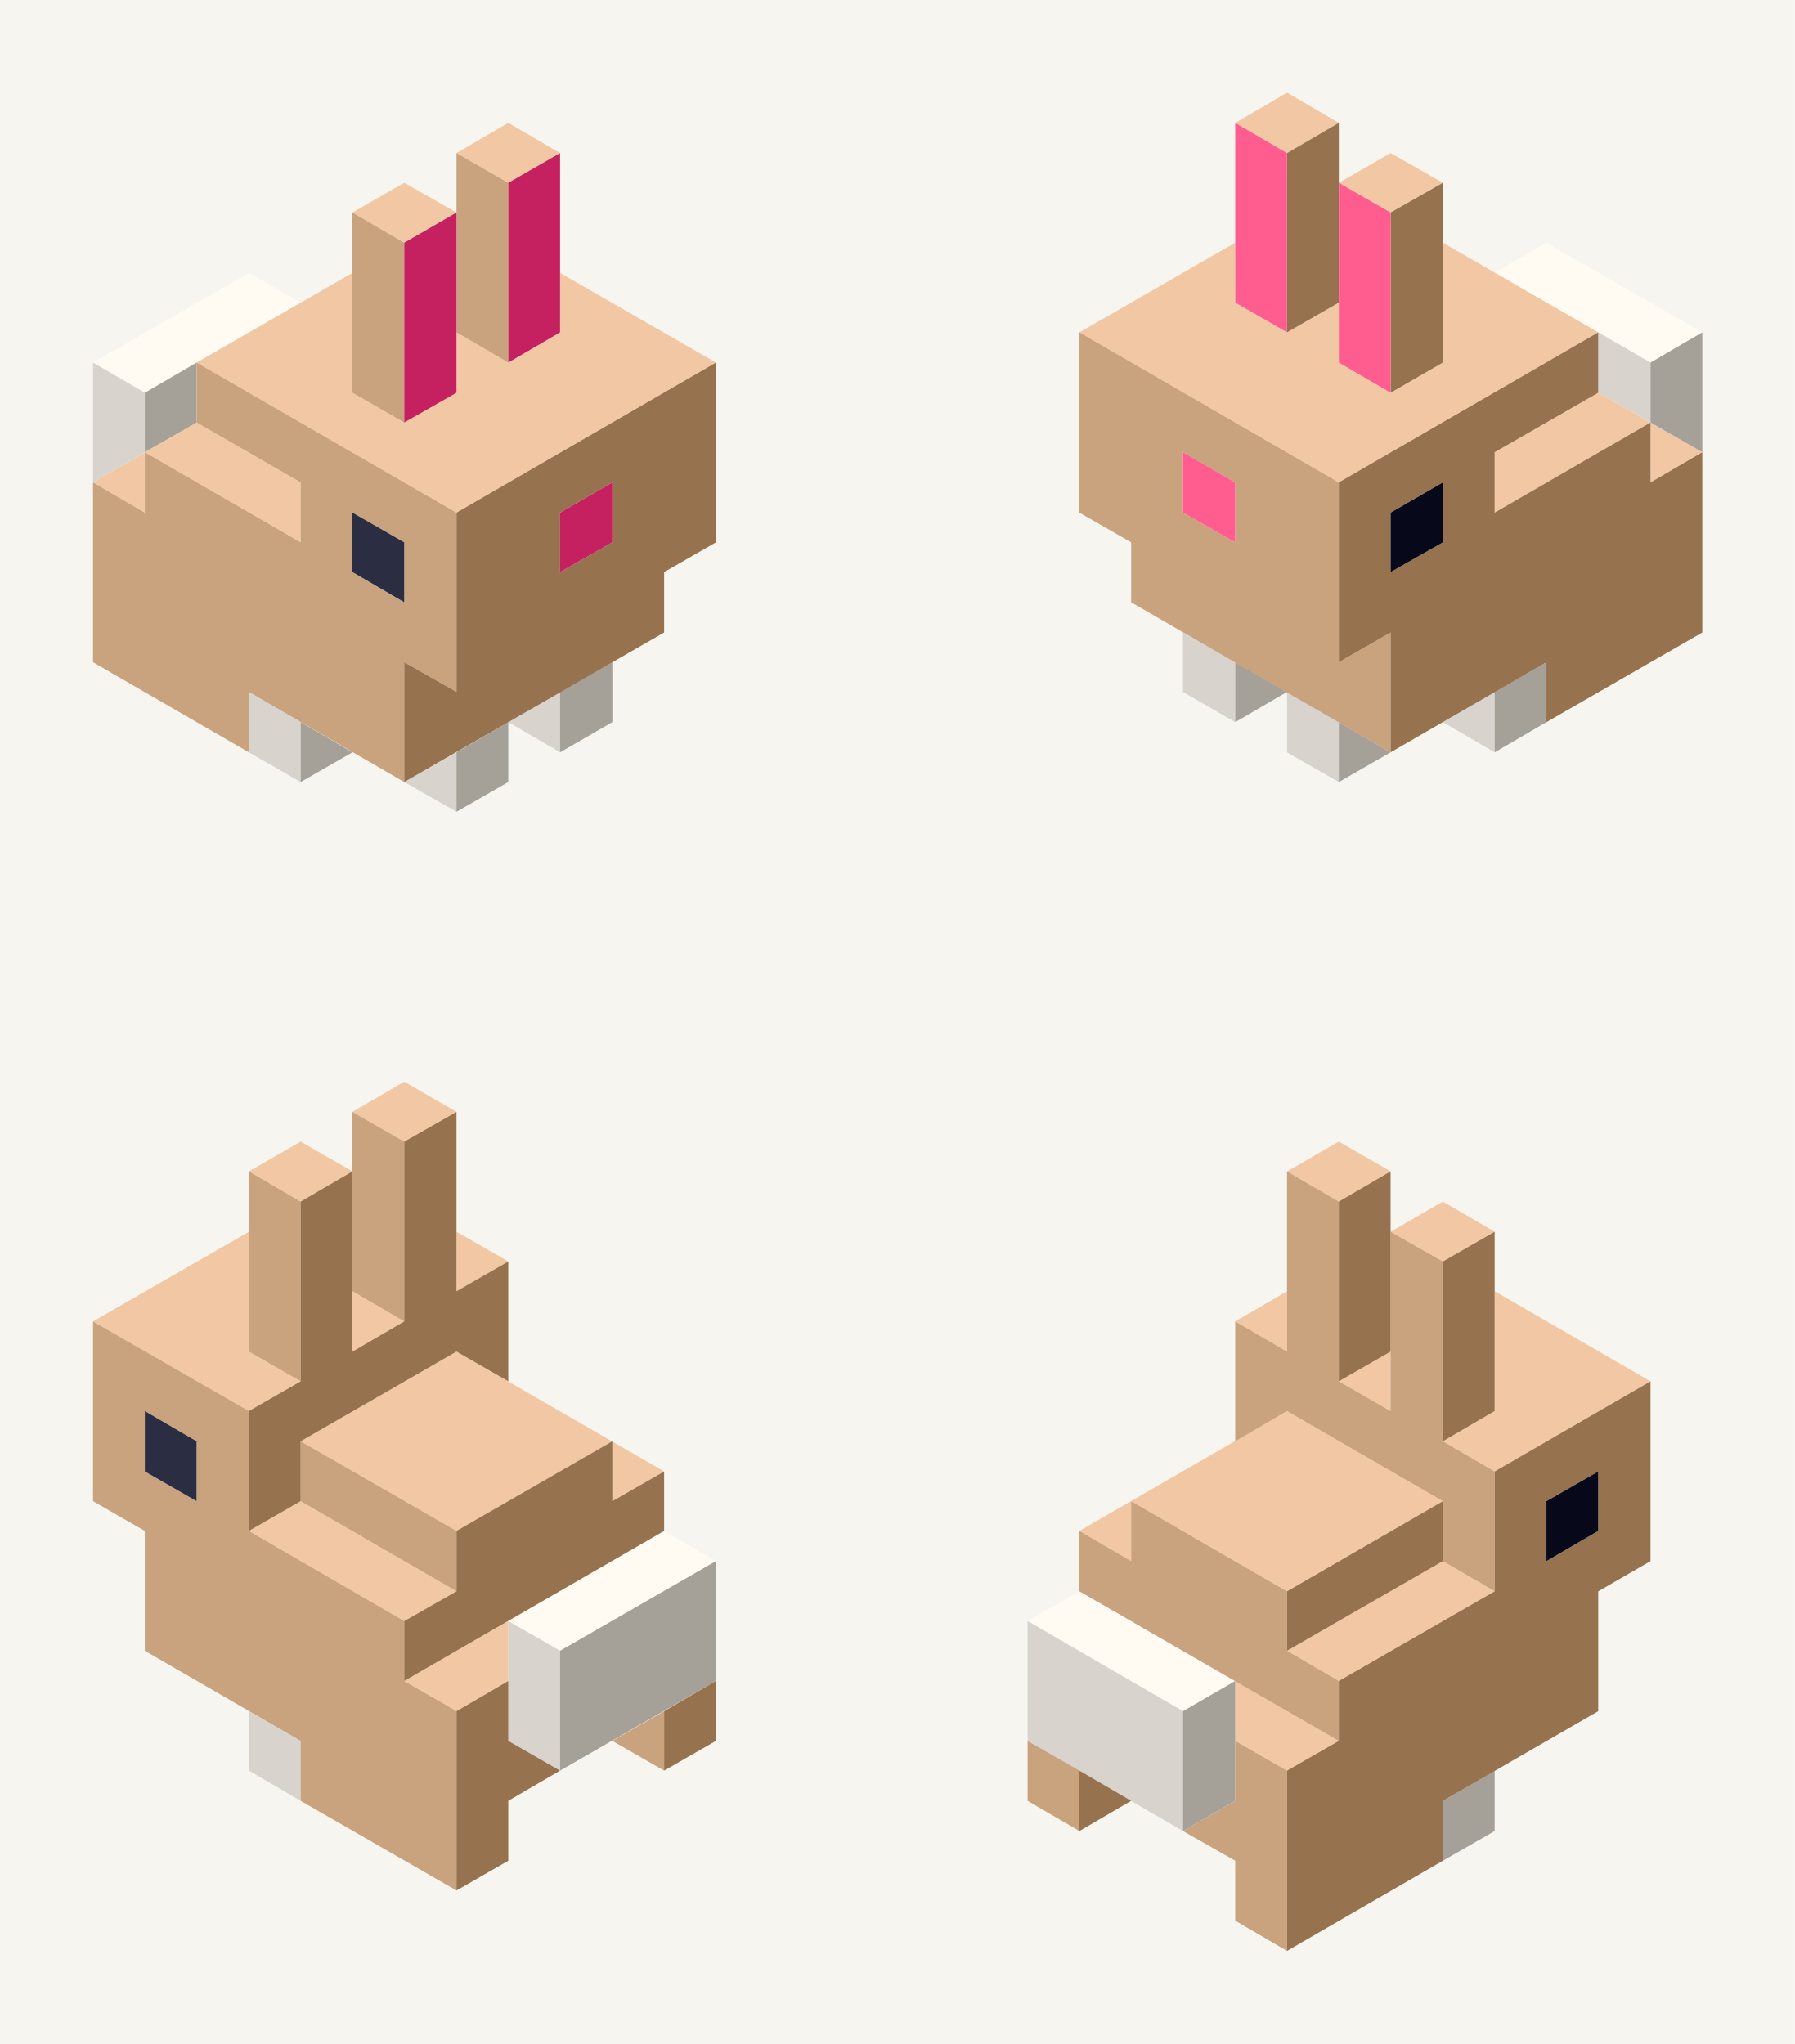
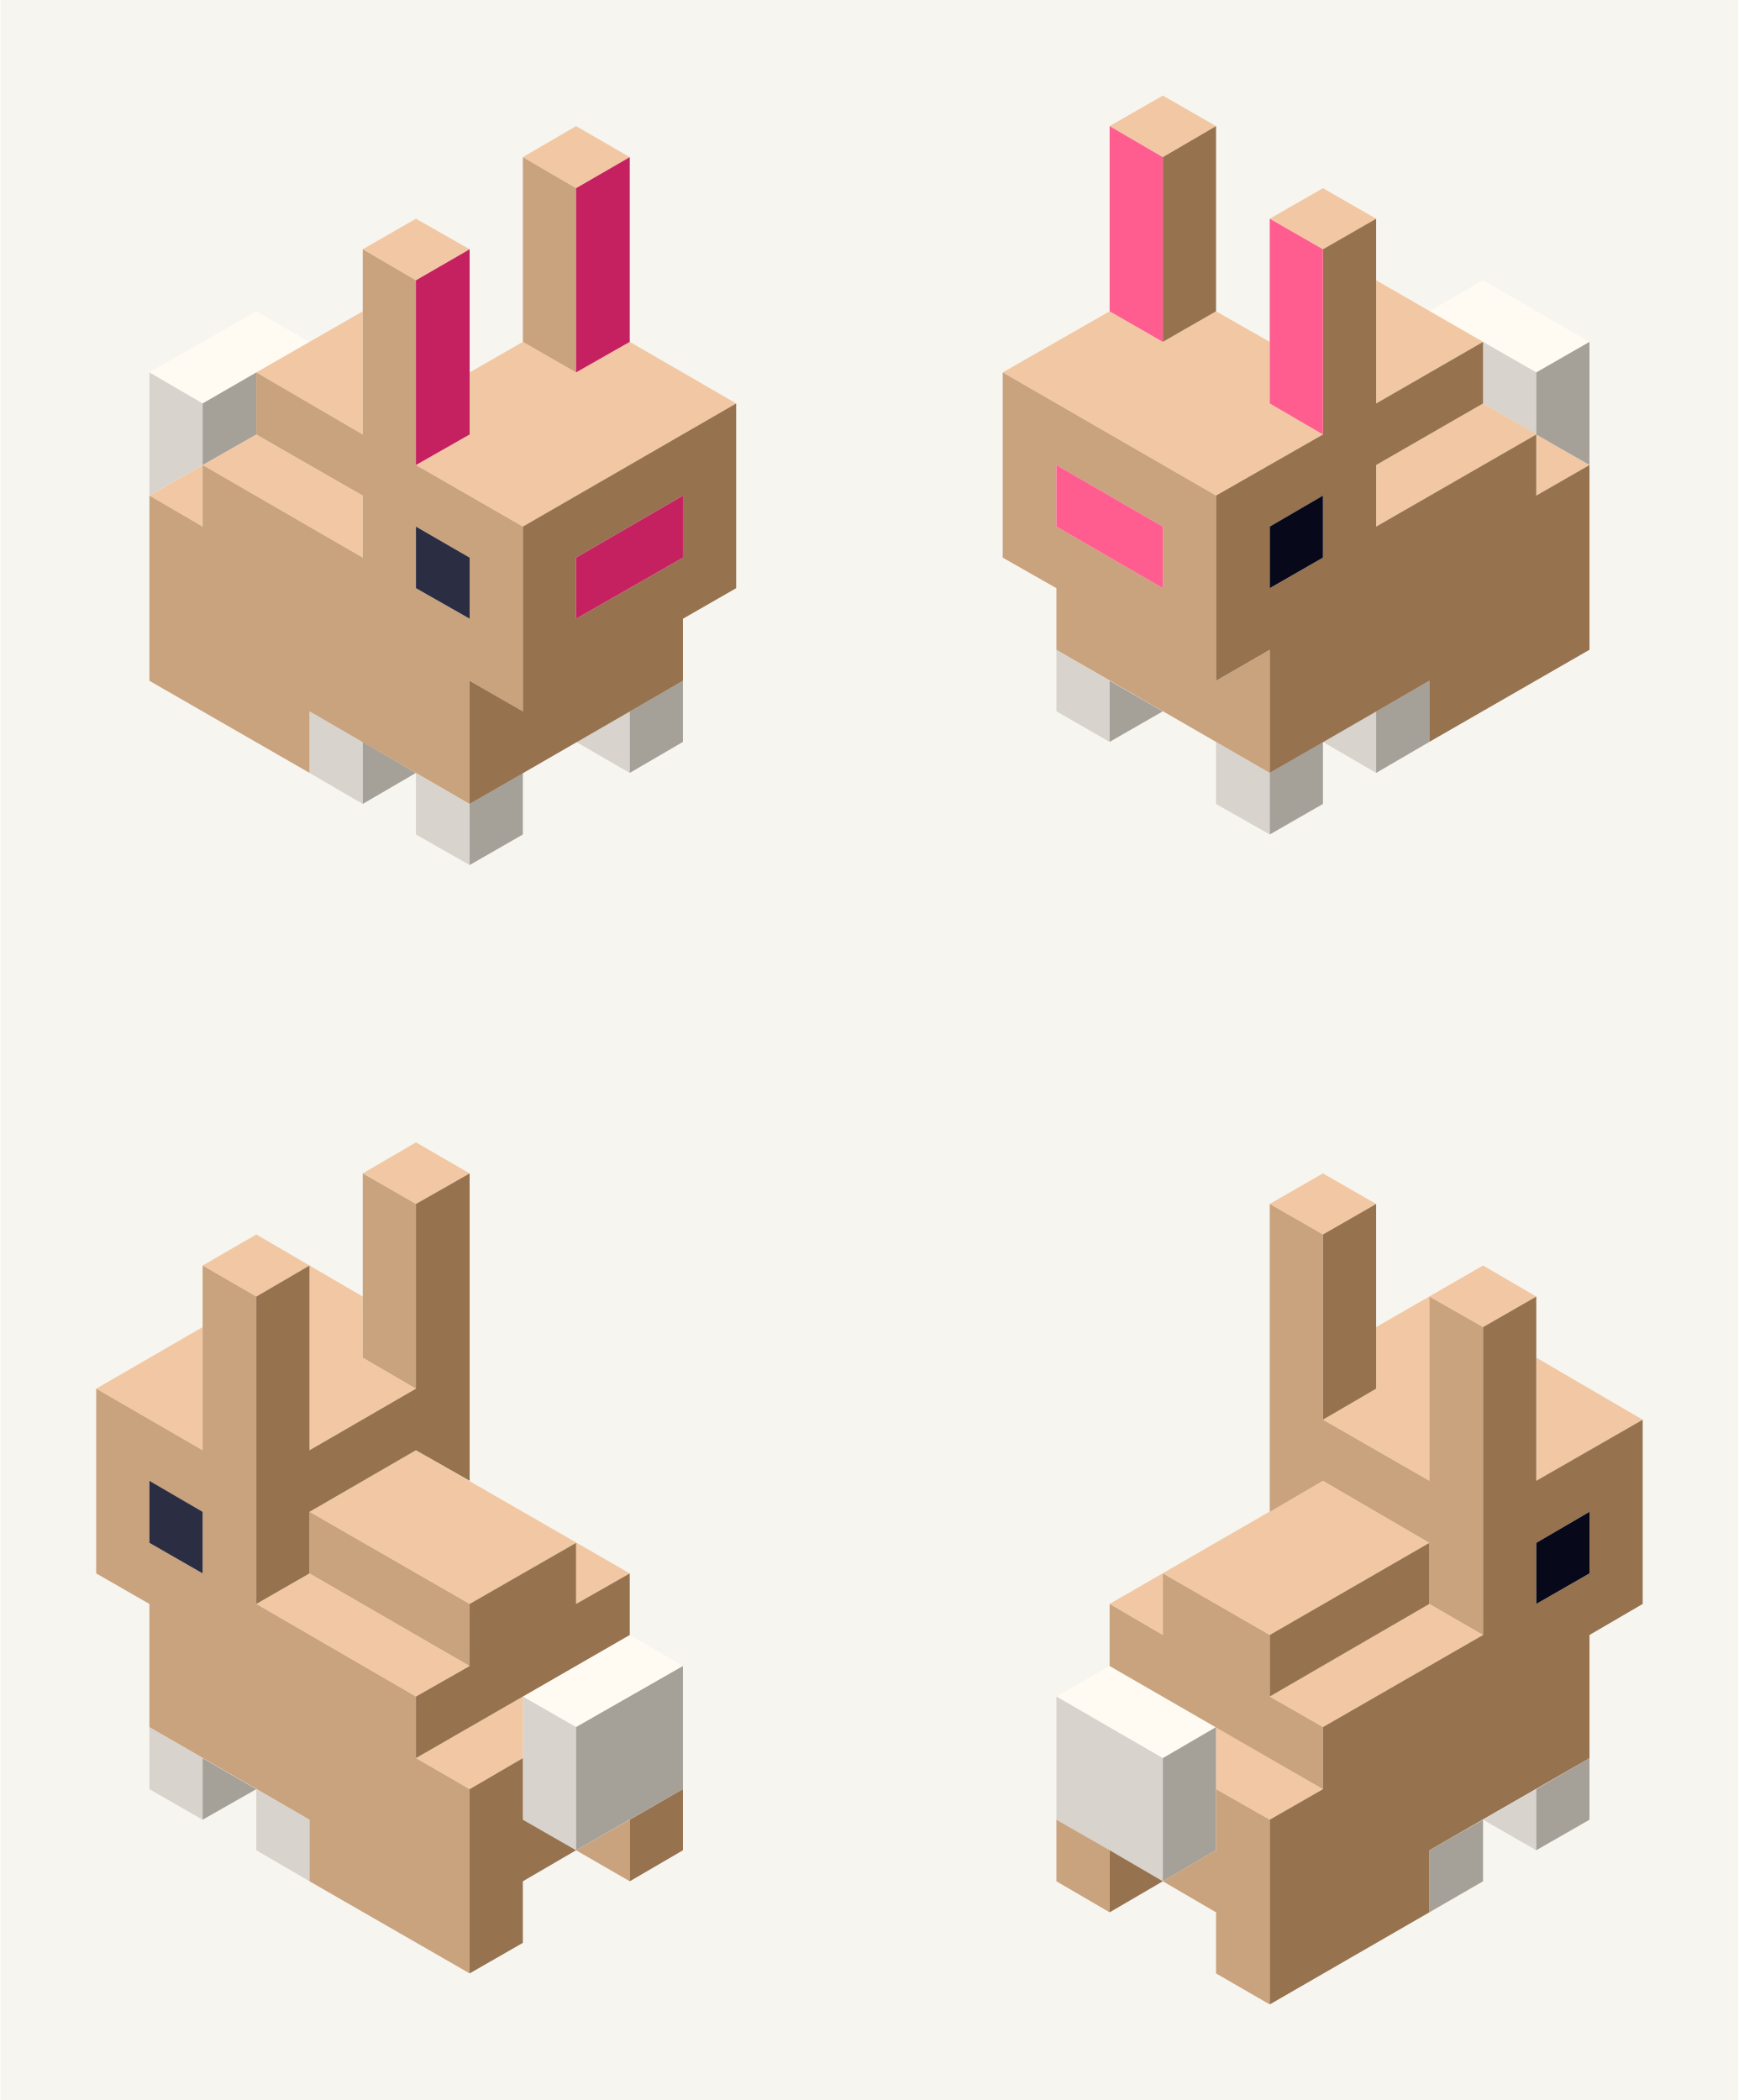
- <svg xmlns="http://www.w3.org/2000/svg" width="640" height="729" viewBox="-0.194 0.119 3.743 4.263">
-   <rect x="-0.194" y="0.119" width="3.743" height="4.263" fill="#f7f5f0" />
-   <path fill="#fffbf3" d="M0.325 0.688L0.433 0.75L0.108 0.938L0 0.875ZM2.923 0.688L3.031 0.625L3.356 0.812L3.248 0.875ZM1.191 3.312L1.299 3.375L0.974 3.562L0.866 3.5ZM1.949 3.5L2.057 3.438L2.382 3.625L2.273 3.688Z" />
-   <path fill="#d8d3cc" d="M0 0.875L0.108 0.938L0.108 1.062L0 1.125ZM0.325 1.562L0.433 1.625L0.433 1.75L0.325 1.688ZM0.866 1.625L0.974 1.562L0.974 1.688ZM0.649 1.75L0.758 1.688L0.758 1.812ZM3.139 0.812L3.248 0.875L3.248 1L3.139 0.938ZM2.815 1.625L2.923 1.562L2.923 1.688ZM2.49 1.562L2.598 1.625L2.598 1.75L2.49 1.688ZM2.273 1.438L2.382 1.5L2.382 1.625L2.273 1.562ZM0.866 3.5L0.974 3.562L0.974 3.812L0.866 3.75ZM0.325 3.688L0.433 3.75L0.433 3.875L0.325 3.812ZM1.949 3.5L2.273 3.688L2.273 3.938L1.949 3.75Z" />
-   <path fill="#f1c8a3" d="M0 1.125L0.216 1L0.433 1.125L0.433 1.25L0.108 1.062L0.108 1.188ZM0.541 0.688L0.541 0.938L0.649 1L0.758 0.938L0.758 0.812L0.866 0.875L0.974 0.812L0.974 0.688L1.299 0.875L0.758 1.188L0.216 0.875ZM0.758 0.438L0.866 0.375L0.974 0.438L0.866 0.5ZM0.541 0.562L0.649 0.5L0.758 0.562L0.649 0.625ZM3.139 0.812L2.598 1.125L2.057 0.812L2.382 0.625L2.382 0.75L2.49 0.812L2.598 0.75L2.598 0.875L2.706 0.938L2.815 0.875L2.815 0.625ZM3.139 0.938L3.356 1.062L3.248 1.125L3.248 1L2.923 1.188L2.923 1.062ZM2.598 0.5L2.706 0.438L2.815 0.5L2.706 0.562ZM2.382 0.375L2.49 0.312L2.598 0.375L2.49 0.438ZM0.866 3.5L0.866 3.625L0.758 3.688L0.649 3.625ZM0.758 3.312L0.433 3.125L0.758 2.938L1.191 3.188L1.083 3.25L1.083 3.125ZM0.325 3.312L0.433 3.25L0.758 3.438L0.649 3.5ZM0.758 2.688L0.866 2.75L0.758 2.812ZM0.325 2.688L0.325 2.938L0.433 3L0.325 3.062L0 2.875ZM0.541 2.812L0.649 2.875L0.541 2.938ZM0.325 2.562L0.433 2.5L0.541 2.562L0.433 2.625ZM0.541 2.438L0.649 2.375L0.758 2.438L0.649 2.5ZM2.382 3.625L2.598 3.75L2.49 3.812L2.382 3.75ZM2.165 3.25L2.165 3.375L2.057 3.312L2.49 3.062L2.815 3.25L2.49 3.438ZM2.815 3.375L2.923 3.438L2.598 3.625L2.49 3.562ZM2.923 2.812L3.248 3L2.923 3.188L2.815 3.125L2.923 3.062ZM2.382 2.875L2.49 2.812L2.49 2.938ZM2.598 3L2.706 2.938L2.706 3.062ZM2.49 2.562L2.598 2.5L2.706 2.562L2.598 2.625ZM2.706 2.688L2.815 2.625L2.923 2.688L2.815 2.75Z" />
-   <path fill="#a5a199" d="M0.108 0.938L0.216 0.875L0.216 1L0.108 1.062ZM0.433 1.625L0.541 1.688L0.433 1.75ZM0.974 1.562L1.083 1.5L1.083 1.625L0.974 1.688ZM0.758 1.688L0.866 1.625L0.866 1.75L0.758 1.812ZM3.248 0.875L3.356 0.812L3.356 1.062L3.248 1ZM2.923 1.562L3.031 1.5L3.031 1.625L2.923 1.688ZM2.598 1.625L2.706 1.688L2.598 1.75ZM2.382 1.5L2.49 1.562L2.382 1.625ZM1.299 3.375L1.299 3.625L0.974 3.812L0.974 3.562ZM2.273 3.688L2.382 3.625L2.382 3.875L2.273 3.938ZM2.815 3.875L2.923 3.812L2.923 3.938L2.815 4Z" />
-   <path fill="#c9a27e" d="M0.216 0.875L0.758 1.188L0.758 1.562L0.649 1.5L0.649 1.75L0.325 1.562L0.325 1.688L0 1.5L0 1.125L0.108 1.188L0.108 1.062L0.433 1.25L0.433 1.125L0.216 1ZM0.649 1.25L0.541 1.188L0.541 1.312L0.649 1.375ZM0.541 0.938L0.541 0.562L0.649 0.625L0.649 1ZM0.866 0.875L0.758 0.812L0.758 0.438L0.866 0.5ZM2.598 1.125L2.598 1.5L2.706 1.438L2.706 1.688L2.165 1.375L2.165 1.25L2.057 1.188L2.057 0.812ZM2.382 1.25L2.382 1.125L2.273 1.062L2.273 1.188ZM0.758 4.062L0.433 3.875L0.433 3.75L0.108 3.562L0.108 3.312L0 3.25L0 2.875L0.325 3.062L0.325 3.312L0.649 3.5L0.649 3.625L0.758 3.688ZM1.083 3.75L1.191 3.688L1.191 3.812ZM0.433 3.25L0.433 3.125L0.758 3.312L0.758 3.438ZM0.541 2.438L0.649 2.5L0.649 2.875L0.541 2.812ZM0.433 2.625L0.433 3L0.325 2.938L0.325 2.562ZM0.216 3.125L0.108 3.062L0.108 3.188L0.216 3.25ZM1.949 3.75L2.057 3.812L2.057 3.938L1.949 3.875ZM2.057 3.438L2.057 3.312L2.165 3.375L2.165 3.25L2.49 3.438L2.49 3.562L2.598 3.625L2.598 3.75ZM2.49 4.188L2.382 4.125L2.382 4L2.273 3.938L2.382 3.875L2.382 3.75L2.49 3.812ZM2.815 3.375L2.815 3.25L2.49 3.062L2.382 3.125L2.382 2.875L2.49 2.938L2.49 2.562L2.598 2.625L2.598 3L2.706 3.062L2.706 2.688L2.815 2.75L2.815 3.125L2.923 3.188L2.923 3.438Z" />
-   <path fill="#96724f" d="M0.758 1.188L1.299 0.875L1.299 1.25L1.191 1.312L1.191 1.438L0.649 1.75L0.649 1.5L0.758 1.562ZM0.974 1.188L0.974 1.312L1.083 1.25L1.083 1.125ZM3.139 0.812L3.139 0.938L2.923 1.062L2.923 1.188L3.248 1L3.248 1.125L3.356 1.062L3.356 1.438L3.031 1.625L3.031 1.5L2.706 1.688L2.706 1.438L2.598 1.5L2.598 1.125ZM2.815 1.125L2.706 1.188L2.706 1.312L2.815 1.25ZM2.815 0.875L2.706 0.938L2.706 0.562L2.815 0.5ZM2.598 0.75L2.49 0.812L2.49 0.438L2.598 0.375ZM0.758 3.688L0.866 3.625L0.866 3.75L0.974 3.812L0.866 3.875L0.866 4L0.758 4.062ZM1.191 3.688L1.299 3.625L1.299 3.75L1.191 3.812ZM0.649 3.625L0.649 3.5L0.758 3.438L0.758 3.312L1.083 3.125L1.083 3.25L1.191 3.188L1.191 3.312ZM0.433 3.125L0.433 3.25L0.325 3.312L0.325 3.062L0.433 3L0.433 2.625L0.541 2.562L0.541 2.938L0.649 2.875L0.649 2.5L0.758 2.438L0.758 2.812L0.866 2.75L0.866 3L0.758 2.938ZM2.057 3.812L2.165 3.875L2.057 3.938ZM2.49 3.812L2.598 3.75L2.598 3.625L2.923 3.438L2.923 3.188L3.248 3L3.248 3.375L3.139 3.438L3.139 3.688L2.815 3.875L2.815 4L2.49 4.188ZM2.49 3.438L2.815 3.25L2.815 3.375L2.49 3.562ZM2.706 2.938L2.598 3L2.598 2.625L2.706 2.562ZM2.815 2.75L2.923 2.688L2.923 3.062L2.815 3.125ZM3.139 3.188L3.031 3.25L3.031 3.375L3.139 3.312Z" />
-   <path fill="#2b2d42" d="M0.541 1.188L0.649 1.25L0.649 1.375L0.541 1.312ZM0.108 3.062L0.216 3.125L0.216 3.25L0.108 3.188Z" />
-   <path fill="#c52160" d="M0.758 0.938L0.649 1L0.649 0.625L0.758 0.562ZM0.974 1.188L1.083 1.125L1.083 1.25L0.974 1.312ZM0.974 0.812L0.866 0.875L0.866 0.5L0.974 0.438Z" />
-   <path fill="#070819" d="M2.706 1.188L2.815 1.125L2.815 1.25L2.706 1.312ZM3.031 3.25L3.139 3.188L3.139 3.312L3.031 3.375Z" />
-   <path fill="#ff5d8f" d="M2.706 0.938L2.598 0.875L2.598 0.5L2.706 0.562ZM2.273 1.062L2.382 1.125L2.382 1.25L2.273 1.188ZM2.382 0.75L2.382 0.375L2.49 0.438L2.49 0.812Z" />
+ <svg xmlns="http://www.w3.org/2000/svg" width="640" height="773" viewBox="-0.194 0.056 3.527 4.263">
+   <rect x="-0.194" y="0.056" width="3.527" height="4.263" fill="#f7f5f0" />
+   <path fill="#fffbf3" d="M0.325 0.688L0.433 0.75L0.216 0.875L0.108 0.812ZM2.706 0.688L2.815 0.625L3.031 0.75L2.923 0.812ZM1.083 3.375L1.191 3.438L0.974 3.562L0.866 3.5ZM1.949 3.5L2.057 3.438L2.273 3.562L2.165 3.625Z" />
+   <path fill="#d8d3cc" d="M0.108 0.812L0.216 0.875L0.216 1L0.108 1.062ZM0.433 1.5L0.541 1.562L0.541 1.688L0.433 1.625ZM0.974 1.562L1.083 1.5L1.083 1.625ZM0.649 1.625L0.758 1.688L0.758 1.812L0.649 1.75ZM2.815 0.75L2.923 0.812L2.923 0.938L2.815 0.875ZM2.49 1.562L2.598 1.5L2.598 1.625ZM2.273 1.562L2.382 1.625L2.382 1.75L2.273 1.688ZM1.949 1.375L2.057 1.438L2.057 1.562L1.949 1.5ZM0.866 3.5L0.974 3.562L0.974 3.812L0.866 3.75ZM0.325 3.688L0.433 3.75L0.433 3.875L0.325 3.812ZM0.108 3.562L0.216 3.625L0.216 3.75L0.108 3.688ZM1.949 3.5L2.165 3.625L2.165 3.875L1.949 3.75ZM2.815 3.75L2.923 3.688L2.923 3.812Z" />
+   <path fill="#f1c8a3" d="M0.108 1.062L0.325 0.938L0.541 1.062L0.541 1.188L0.216 1L0.216 1.125ZM0.325 0.812L0.541 0.688L0.541 0.938ZM0.649 1L0.758 0.938L0.758 0.812L0.866 0.75L0.974 0.812L1.083 0.75L1.299 0.875L0.866 1.125ZM0.866 0.375L0.974 0.312L1.083 0.375L0.974 0.438ZM0.541 0.562L0.649 0.5L0.758 0.562L0.649 0.625ZM2.815 0.75L2.598 0.875L2.598 0.625ZM2.815 0.875L3.031 1L2.923 1.062L2.923 0.938L2.598 1.125L2.598 1ZM2.382 0.875L2.49 0.938L2.273 1.062L1.84 0.812L2.057 0.688L2.165 0.75L2.273 0.688L2.382 0.75ZM2.382 0.5L2.49 0.438L2.598 0.5L2.49 0.562ZM2.057 0.312L2.165 0.25L2.273 0.312L2.165 0.375ZM0.866 3.5L0.866 3.625L0.758 3.688L0.649 3.625ZM0.758 3.312L0.433 3.125L0.649 3L1.083 3.25L0.974 3.312L0.974 3.188ZM0.325 3.312L0.433 3.25L0.758 3.438L0.649 3.5ZM0.433 2.625L0.325 2.688L0.216 2.625L0.325 2.562ZM0.433 2.625L0.541 2.688L0.541 2.812L0.649 2.875L0.433 3ZM0.216 2.75L0.216 3L0 2.875ZM0.541 2.438L0.649 2.375L0.758 2.438L0.649 2.5ZM2.273 3.562L2.49 3.688L2.382 3.75L2.273 3.688ZM2.382 3.375L2.165 3.25L2.165 3.375L2.057 3.312L2.49 3.062L2.706 3.188ZM2.706 3.312L2.815 3.375L2.49 3.562L2.382 3.5ZM2.598 2.75L2.815 2.625L2.923 2.688L2.815 2.75L2.706 2.688L2.706 3.062L2.49 2.938L2.598 2.875ZM2.923 2.812L3.139 2.938L2.923 3.062ZM2.382 2.5L2.49 2.438L2.598 2.5L2.49 2.562Z" />
+   <path fill="#a5a199" d="M0.216 0.875L0.325 0.812L0.325 0.938L0.216 1ZM0.541 1.562L0.649 1.625L0.541 1.688ZM1.083 1.5L1.191 1.438L1.191 1.562L1.083 1.625ZM0.758 1.688L0.866 1.625L0.866 1.75L0.758 1.812ZM2.923 0.812L3.031 0.75L3.031 1L2.923 0.938ZM2.598 1.5L2.706 1.438L2.706 1.562L2.598 1.625ZM2.382 1.625L2.49 1.562L2.49 1.688L2.382 1.75ZM2.057 1.438L2.165 1.5L2.057 1.562ZM1.191 3.438L1.191 3.688L0.974 3.812L0.974 3.562ZM0.216 3.625L0.325 3.688L0.216 3.75ZM2.165 3.625L2.273 3.562L2.273 3.812L2.165 3.875ZM2.706 3.812L2.815 3.75L2.815 3.875L2.706 3.938ZM2.923 3.688L3.031 3.625L3.031 3.75L2.923 3.812Z" />
+   <path fill="#c9a27e" d="M0.325 0.812L0.541 0.938L0.541 0.562L0.649 0.625L0.649 1L0.866 1.125L0.866 1.5L0.758 1.438L0.758 1.688L0.433 1.5L0.433 1.625L0.108 1.438L0.108 1.062L0.216 1.125L0.216 1L0.541 1.188L0.541 1.062L0.325 0.938ZM0.649 1.125L0.649 1.25L0.758 1.312L0.758 1.188ZM0.974 0.812L0.866 0.75L0.866 0.375L0.974 0.438ZM2.273 1.438L2.382 1.375L2.382 1.625L1.949 1.375L1.949 1.25L1.84 1.188L1.84 0.812L2.273 1.062ZM2.165 1.25L2.165 1.125L1.949 1L1.949 1.125ZM0.758 4.062L0.433 3.875L0.433 3.75L0.108 3.562L0.108 3.312L0 3.25L0 2.875L0.216 3L0.216 2.625L0.325 2.688L0.325 3.312L0.649 3.5L0.649 3.625L0.758 3.688ZM0.974 3.812L1.083 3.75L1.083 3.875ZM0.433 3.25L0.433 3.125L0.758 3.312L0.758 3.438ZM0.541 2.812L0.541 2.438L0.649 2.5L0.649 2.875ZM0.216 3.125L0.108 3.062L0.108 3.188L0.216 3.25ZM2.273 3.688L2.382 3.75L2.382 4.125L2.273 4.062L2.273 3.938L2.165 3.875L2.273 3.812ZM1.949 3.75L2.057 3.812L2.057 3.938L1.949 3.875ZM2.057 3.438L2.057 3.312L2.165 3.375L2.165 3.25L2.382 3.375L2.382 3.5L2.49 3.562L2.49 3.688ZM2.706 3.312L2.706 3.188L2.49 3.062L2.382 3.125L2.382 2.5L2.49 2.562L2.49 2.938L2.706 3.062L2.706 2.688L2.815 2.75L2.815 3.375Z" />
+   <path fill="#2b2d42" d="M0.649 1.125L0.758 1.188L0.758 1.312L0.649 1.25ZM0.108 3.062L0.216 3.125L0.216 3.25L0.108 3.188Z" />
+   <path fill="#96724f" d="M0.866 1.125L1.299 0.875L1.299 1.25L1.191 1.312L1.191 1.438L0.758 1.688L0.758 1.438L0.866 1.5ZM0.974 1.188L0.974 1.312L1.191 1.188L1.191 1.062ZM2.815 0.75L2.815 0.875L2.598 1L2.598 1.125L2.923 0.938L2.923 1.062L3.031 1L3.031 1.375L2.706 1.562L2.706 1.438L2.382 1.625L2.382 1.375L2.273 1.438L2.273 1.062L2.49 0.938L2.49 0.562L2.598 0.5L2.598 0.875ZM2.49 1.188L2.49 1.062L2.382 1.125L2.382 1.25ZM2.273 0.688L2.165 0.75L2.165 0.375L2.273 0.312ZM0.758 3.688L0.866 3.625L0.866 3.75L0.974 3.812L0.866 3.875L0.866 4L0.758 4.062ZM1.083 3.75L1.191 3.688L1.191 3.812L1.083 3.875ZM0.649 3.5L0.758 3.438L0.758 3.312L0.974 3.188L0.974 3.312L1.083 3.25L1.083 3.375L0.649 3.625ZM0.433 3.125L0.433 3.25L0.325 3.312L0.325 2.688L0.433 2.625L0.433 3L0.649 2.875L0.649 2.5L0.758 2.438L0.758 3.062L0.649 3ZM2.057 3.812L2.165 3.875L2.057 3.938ZM2.382 3.75L2.49 3.688L2.49 3.562L2.815 3.375L2.815 2.75L2.923 2.688L2.923 3.062L3.139 2.938L3.139 3.312L3.031 3.375L3.031 3.625L2.706 3.812L2.706 3.938L2.382 4.125ZM2.382 3.375L2.706 3.188L2.706 3.312L2.382 3.5ZM2.598 2.875L2.49 2.938L2.49 2.562L2.598 2.5ZM3.031 3.125L2.923 3.188L2.923 3.312L3.031 3.25Z" />
+   <path fill="#c52160" d="M0.758 0.938L0.649 1L0.649 0.625L0.758 0.562ZM0.974 1.188L1.191 1.062L1.191 1.188L0.974 1.312ZM1.083 0.75L0.974 0.812L0.974 0.438L1.083 0.375Z" />
+   <path fill="#070819" d="M2.382 1.125L2.49 1.062L2.49 1.188L2.382 1.25ZM2.923 3.188L3.031 3.125L3.031 3.25L2.923 3.312Z" />
+   <path fill="#ff5d8f" d="M2.49 0.938L2.382 0.875L2.382 0.5L2.49 0.562ZM1.949 1.125L1.949 1L2.165 1.125L2.165 1.25ZM2.165 0.75L2.057 0.688L2.057 0.312L2.165 0.375Z" />
</svg>
